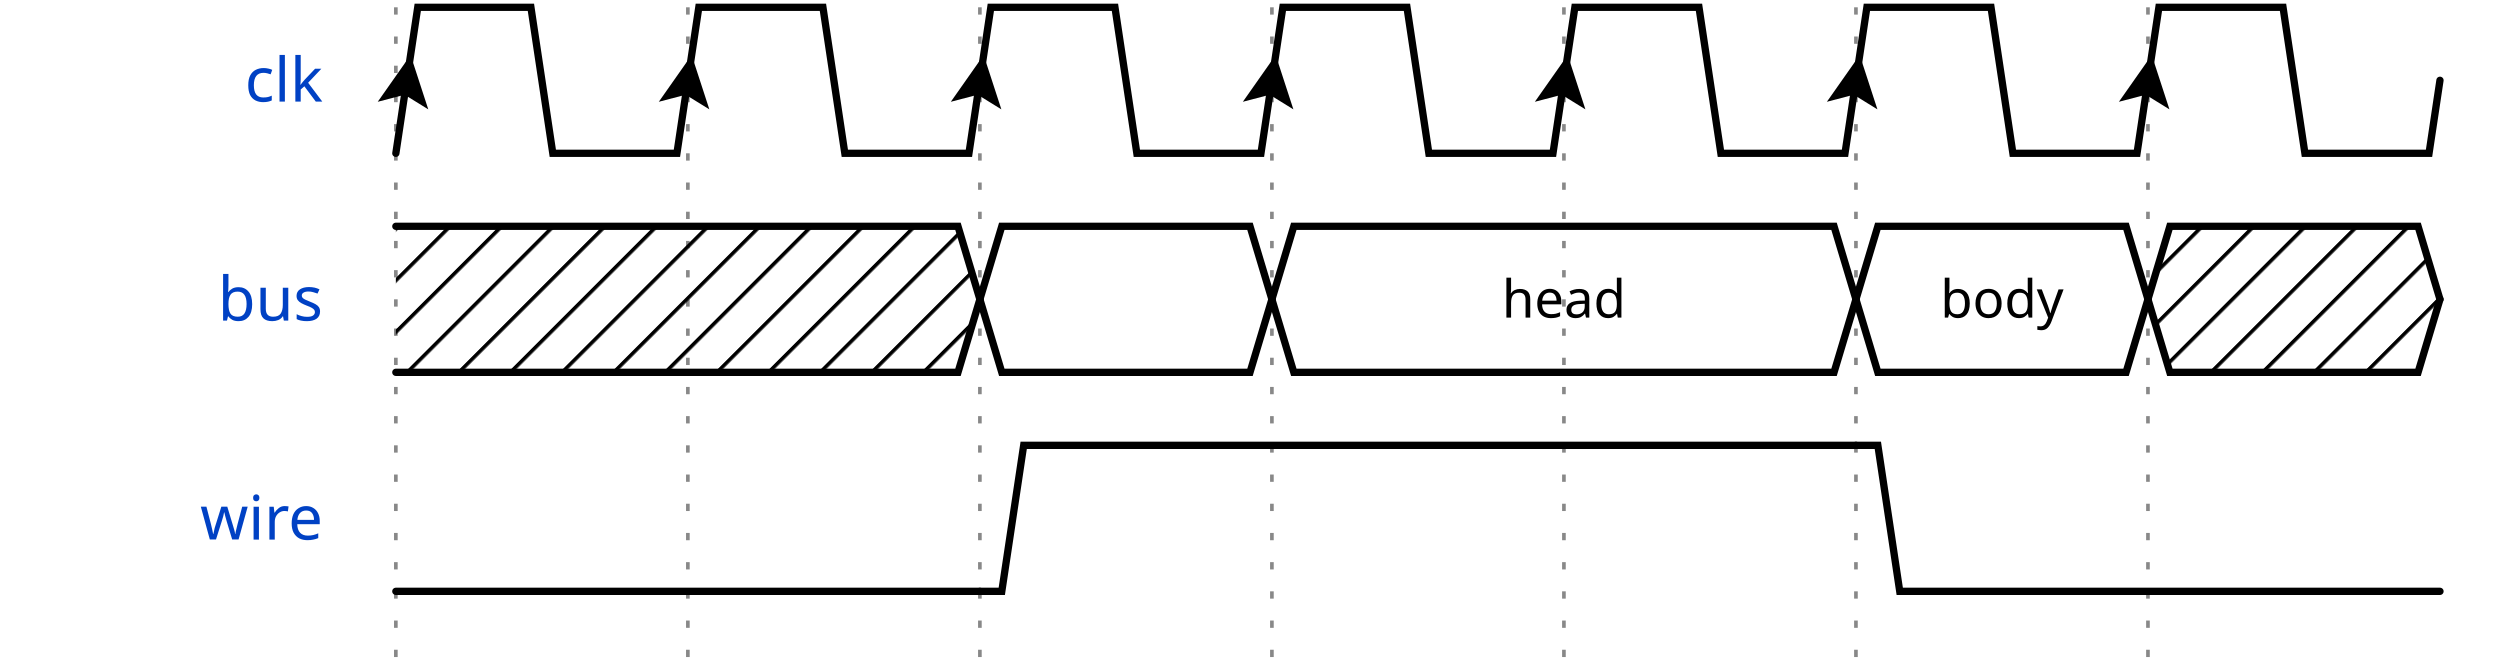
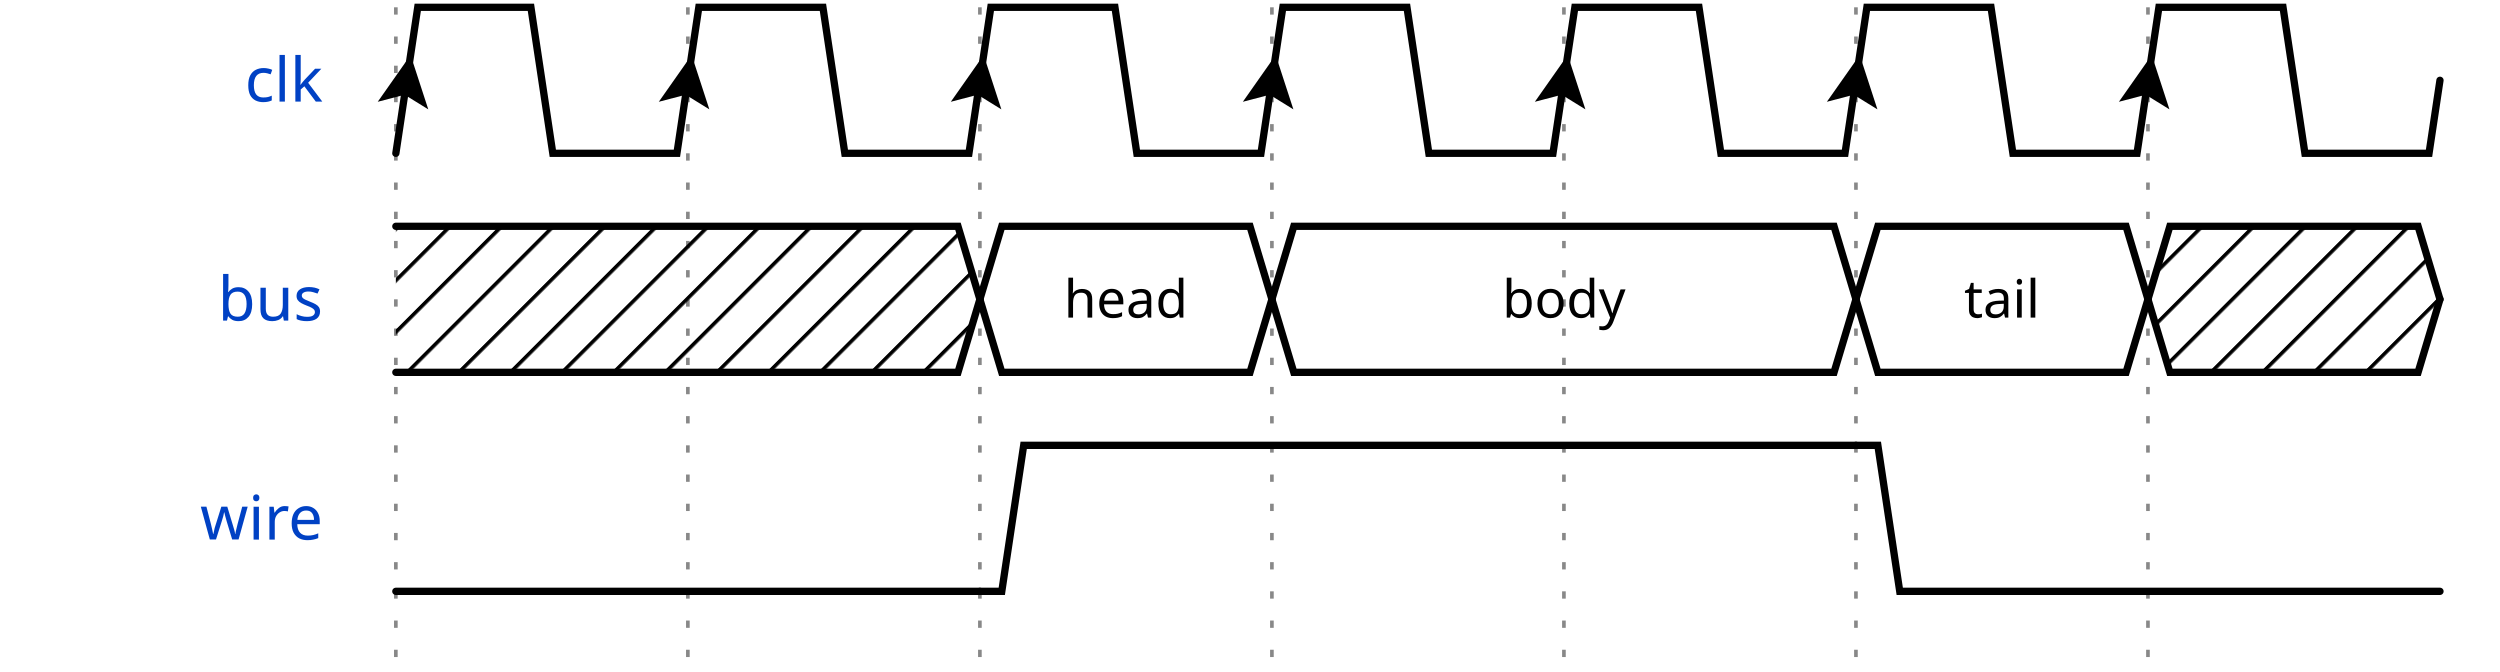
<svg xmlns="http://www.w3.org/2000/svg" width="335" height="90.0" viewBox="-1 -1 336 92.0">
  <style>
.title {fill: rgba(0, 65, 196, 255);font-weight: 500;font-size: 0.700em;font-family: Fira Mono;text-align: right;text-anchor: end;dominant-baseline: middle;alignment-baseline: central;}
.text {fill: rgba(0, 0, 0, 255);font-size: 0.900em;font-style: normal;font-variant: normal;font-weight: 500;font-stretch: normal;text-align: center;font-family: Fira Mono;}
.attr {fill: rgba(0, 0, 0, 255);font-size: 9.000px;font-style: normal;font-variant: normal;font-weight: 200;font-stretch: normal;text-align: center;font-family: Fira Mono;text-anchor: middle;dominant-baseline: middle;alignment-baseline: central;}
.path {fill: none;stroke: rgba(0, 0, 0, 255);stroke-width: 1;stroke-linecap: round;stroke-linejoin: miter;stroke-miterlimit: 4;stroke-dasharray: none;}
.stripe {fill: none;stroke: rgba(0, 0, 0, 255);stroke-width: 0.5;stroke-linecap: round;stroke-linejoin: miter;stroke-miterlimit: 4;stroke-dasharray: none;}
.data {fill: rgba(0, 0, 0, 255);font-size: 0.600em;font-style: normal;font-variant: normal;font-weight: 500;font-stretch: normal;text-align: center;font-family: Fira Mono;text-anchor: middle;dominant-baseline: middle;alignment-baseline: central;}
.arrow {fill: rgba(0, 0, 0, 255);stroke: none;}
.hide {fill: rgba(255, 255, 255, 255);stroke: rgba(255, 255, 255, 255);stroke-width: 2;}
.hatch {fill: url(#diagonalHatch);}
.s2-polygon {fill: rgba(0, 0, 0, 0);stroke: none;}
.s3-polygon {fill: rgba(255, 255, 176, 255);stroke: none;}
.s4-polygon {fill: rgba(255, 224, 185, 255);stroke: none;}
.s5-polygon {fill: rgba(185, 224, 255, 255);stroke: none;}
.tick {stroke: rgba(136, 136, 136, 255);stroke-width: 0.5;stroke-dasharray: 1, 3;}
.big_gap {stroke: rgba(136, 136, 136, 255);stroke-width: 0.5;stroke-dasharray: none;}
.edge {fill: none;stroke: rgba(0, 0, 255, 255);stroke-width: 1;}
.edge-arrow {fill: rgba(0, 0, 255, 255);stroke: none;overflow: visible;}
.edge-text {font-family: Fira Mono;font-size: 0.625em;fill: rgba(0, 0, 0, 255);filter: #solid;transform: translate(0, 2.5px);text-anchor: middle;}
.edge-background {fill: rgba(255, 255, 255, 255);stroke: rgba(255, 255, 255, 255);stroke-width: 2;}
.border {stroke-width: 1.25;stroke: rgba(0, 0, 0, 255);}
.h1 {fill: rgba(0, 0, 0, 255);font-size: 15.258px;font-weight: bold;font-family: Fira Mono;text-align: left;dominant-baseline: middle;}
.h2 {fill: rgba(0, 0, 0, 255);font-size: 12.208px;font-weight: bold;font-family: Fira Mono;text-align: left;dominant-baseline: middle;}
.h3 {fill: rgba(0, 0, 0, 255);font-size: 9.767px;font-weight: bold;font-family: Fira Mono;text-align: left;dominant-baseline: middle;}
.h4 {fill: rgba(0, 0, 0, 255);font-size: 7.817px;font-weight: bold;font-family: Fira Mono;text-align: left;dominant-baseline: middle;}
.h5 {fill: rgba(0, 0, 0, 255);font-size: 6.250px;font-weight: bold;font-family: Fira Mono;text-align: left;dominant-baseline: middle;}
.h6 {fill: rgba(0, 0, 0, 255);font-size: 5.000px;font-weight: bold;font-family: Fira Mono;text-align: left;dominant-baseline: middle;}
.reg-data {fill: rgba(0, 0, 0, 255);font-size: 0.800em;font-style: normal;font-variant: normal;font-weight: 500;font-stretch: normal;text-align: center;font-family: Fira Mono;text-anchor: middle;dominant-baseline: middle;alignment-baseline: central;}
.reg-pos {fill: rgba(0, 0, 0, 255);font-size: 0.600em;font-style: normal;font-variant: normal;font-weight: 500;font-stretch: normal;text-align: center;font-family: Fira Mono;text-anchor: middle;dominant-baseline: middle;alignment-baseline: central;}</style>
  <defs>
    <pattern id="diagonalHatch" width="5" height="5" patternTransform="rotate(45 0 0)" patternUnits="userSpaceOnUse">
      <line x1="0" y1="0" x2="0" y2="5" style="stroke:black; stroke-width:1" />
    </pattern>
    <marker id="arrow" viewBox="0 0 10 10" refX="10" refY="5" markerWidth="7" markerHeight="7" markerUnits="userSpaceOnUse" orient="auto-start-reverse" style="fill:#00F;">
      <path d="M 0 0 L 10 5 L 0 10 z" />
    </marker>
    <filter x="0" y="0" width="1" height="1" id="solid">
      <feFlood flood-color="white" />
      <feComposite in="SourceGraphic" />
    </filter>
  </defs>
  <g id="a">
    <g id="ticks_5" transform="translate(50, 0)">
      <path d="M0,0 L0,90.0" class="tick" style="fill: none;" />
      <path d="M40,0 L40,90.0" class="tick" style="fill: none;" />
      <path d="M80,0 L80,90.0" class="tick" style="fill: none;" />
      <path d="M120,0 L120,90.0" class="tick" style="fill: none;" />
      <path d="M160,0 L160,90.0" class="tick" style="fill: none;" />
      <path d="M200,0 L200,90.0" class="tick" style="fill: none;" />
      <path d="M240,0 L240,90.0" class="tick" style="fill: none;" />
    </g>
    <g id="clk" transform="translate(50, 0)">
      <text x="-10" y="10" class="title" style="stroke: none;">clk</text>
      <g data-symbol="P" transform="translate(0, 0)" class="s2">
        <path d="M0,20 L3.0,0 L18.5,0 L21.5,20 L38.5,20 L40,10.0" class="path" style="fill: none;" />
        <path d="M-3.5 -3.5 L0 3.5 L3.5 -3.5 L0 -2 L-3.5 -3.5" transform="translate(1.5, 10.0) rotate(-171.4692, 0, 0)" class="arrow" style="" />
      </g>
      <g data-symbol="P" transform="translate(40, 0)" class="s2">
        <path d="M0,10.0 L1.5,0 L18.5,0 L21.5,20 L38.5,20 L40,10.0" class="path" style="fill: none;" />
        <path d="M-3.5 -3.5 L0 3.5 L3.5 -3.5 L0 -2 L-3.5 -3.5" transform="translate(0.0, 10.0) rotate(-171.4692, 0, 0)" class="arrow" style="" />
      </g>
      <g data-symbol="P" transform="translate(80, 0)" class="s2">
        <path d="M0,10.0 L1.5,0 L18.5,0 L21.5,20 L38.5,20 L40,10.0" class="path" style="fill: none;" />
        <path d="M-3.5 -3.5 L0 3.5 L3.5 -3.5 L0 -2 L-3.5 -3.5" transform="translate(0.0, 10.0) rotate(-171.4692, 0, 0)" class="arrow" style="" />
      </g>
      <g data-symbol="P" transform="translate(120, 0)" class="s2">
        <path d="M0,10.0 L1.5,0 L18.5,0 L21.5,20 L38.5,20 L40,10.0" class="path" style="fill: none;" />
        <path d="M-3.5 -3.5 L0 3.5 L3.5 -3.5 L0 -2 L-3.5 -3.5" transform="translate(0.0, 10.0) rotate(-171.4692, 0, 0)" class="arrow" style="" />
      </g>
      <g data-symbol="P" transform="translate(160, 0)" class="s2">
        <path d="M0,10.0 L1.5,0 L18.5,0 L21.5,20 L38.5,20 L40,10.0" class="path" style="fill: none;" />
        <path d="M-3.5 -3.5 L0 3.5 L3.5 -3.5 L0 -2 L-3.5 -3.5" transform="translate(0.0, 10.0) rotate(-171.4692, 0, 0)" class="arrow" style="" />
      </g>
      <g data-symbol="P" transform="translate(200, 0)" class="s2">
        <path d="M0,10.0 L1.5,0 L18.5,0 L21.5,20 L38.5,20 L40,10.0" class="path" style="fill: none;" />
        <path d="M-3.5 -3.5 L0 3.5 L3.5 -3.5 L0 -2 L-3.5 -3.5" transform="translate(0.0, 10.0) rotate(-171.4692, 0, 0)" class="arrow" style="" />
      </g>
      <g data-symbol="P" transform="translate(240, 0)" class="s2">
        <path d="M0,10.0 L1.5,0 L18.5,0 L21.5,20 L38.5,20 L40,10.0" class="path" style="fill: none;" />
        <path d="M-3.5 -3.5 L0 3.5 L3.5 -3.5 L0 -2 L-3.5 -3.5" transform="translate(0.0, 10.0) rotate(-171.4692, 0, 0)" class="arrow" style="" />
      </g>
    </g>
    <g id="bus" transform="translate(50, 30.0)">
      <text x="-10" y="10" class="title" style="stroke: none;">bus</text>
      <g data-symbol="x" transform="translate(0, 0)" class="s2">
        <polygon points="0,0 3,0 77,0 80,10.0 77,20 3,20 0,20 " class="hatch" style="" />
        <path d="M0,0 L3,0 L77,0 L80,10.0" class="path" style="fill: none;" />
        <path d="M0,20 L3,20 L77,20 L80,10.0" class="path" style="fill: none;" />
      </g>
      <g data-symbol="=" transform="translate(80, 0)" class="s2">
        <polygon points="0,10.0 3,0 37,0 40,10.0 37,20 3,20 0,10.0 " class="s2-polygon" style="" />
        <path d="M0,10.0 L3,0 L37,0 L40,10.0" class="path" style="fill: none;" />
        <path d="M0,10.0 L3,20 L37,20 L40,10.0" class="path" style="fill: none;" />
-         <text x="20" y="10" class="data" style="stroke: none;" />
+         <text x="20" y="10" class="data" style="stroke: none;">head</text>
      </g>
      <g data-symbol="=" transform="translate(120, 0)" class="s2">
        <polygon points="0,10.0 3,0 77,0 80,10.0 77,20 3,20 0,10.0 " class="s2-polygon" style="" />
        <path d="M0,10.0 L3,0 L77,0 L80,10.0" class="path" style="fill: none;" />
        <path d="M0,10.0 L3,20 L77,20 L80,10.0" class="path" style="fill: none;" />
-         <text x="40" y="10" class="data" style="stroke: none;">head</text>
+         <text x="40" y="10" class="data" style="stroke: none;">body</text>
      </g>
      <g data-symbol="=" transform="translate(200, 0)" class="s2">
        <polygon points="0,10.0 3,0 37,0 40,10.0 37,20 3,20 0,10.0 " class="s2-polygon" style="" />
        <path d="M0,10.0 L3,0 L37,0 L40,10.0" class="path" style="fill: none;" />
        <path d="M0,10.0 L3,20 L37,20 L40,10.0" class="path" style="fill: none;" />
-         <text x="20" y="10" class="data" style="stroke: none;">body</text>
+         <text x="20" y="10" class="data" style="stroke: none;">tail</text>
      </g>
      <g data-symbol="x" transform="translate(240, 0)" class="s2">
        <polygon points="0,10.0 3,0 37,0 40,10.0 37,20 3,20 0,10.0 " class="hatch" style="" />
        <path d="M0,10.0 L3,0 L37,0 L40,10.0" class="path" style="fill: none;" />
        <path d="M0,10.0 L3,20 L37,20 L40,10.0" class="path" style="fill: none;" />
      </g>
    </g>
    <g id="wire" transform="translate(50, 60.0)">
      <text x="-10" y="10" class="title" style="stroke: none;">wire</text>
      <g data-symbol="0" transform="translate(0, 0)" class="s2">
        <path d="M0,20 L3,20 L6,20 L80,20" class="path" style="fill: none;" />
      </g>
      <g data-symbol="1" transform="translate(80, 0)" class="s2">
        <path d="M0,20 L3,20 L6,0 L120,0" class="path" style="fill: none;" />
      </g>
      <g data-symbol="0" transform="translate(200, 0)" class="s2">
        <path d="M0,0 L3,0 L6,20 L80,20" class="path" style="fill: none;" />
      </g>
    </g>
  </g>
</svg>
